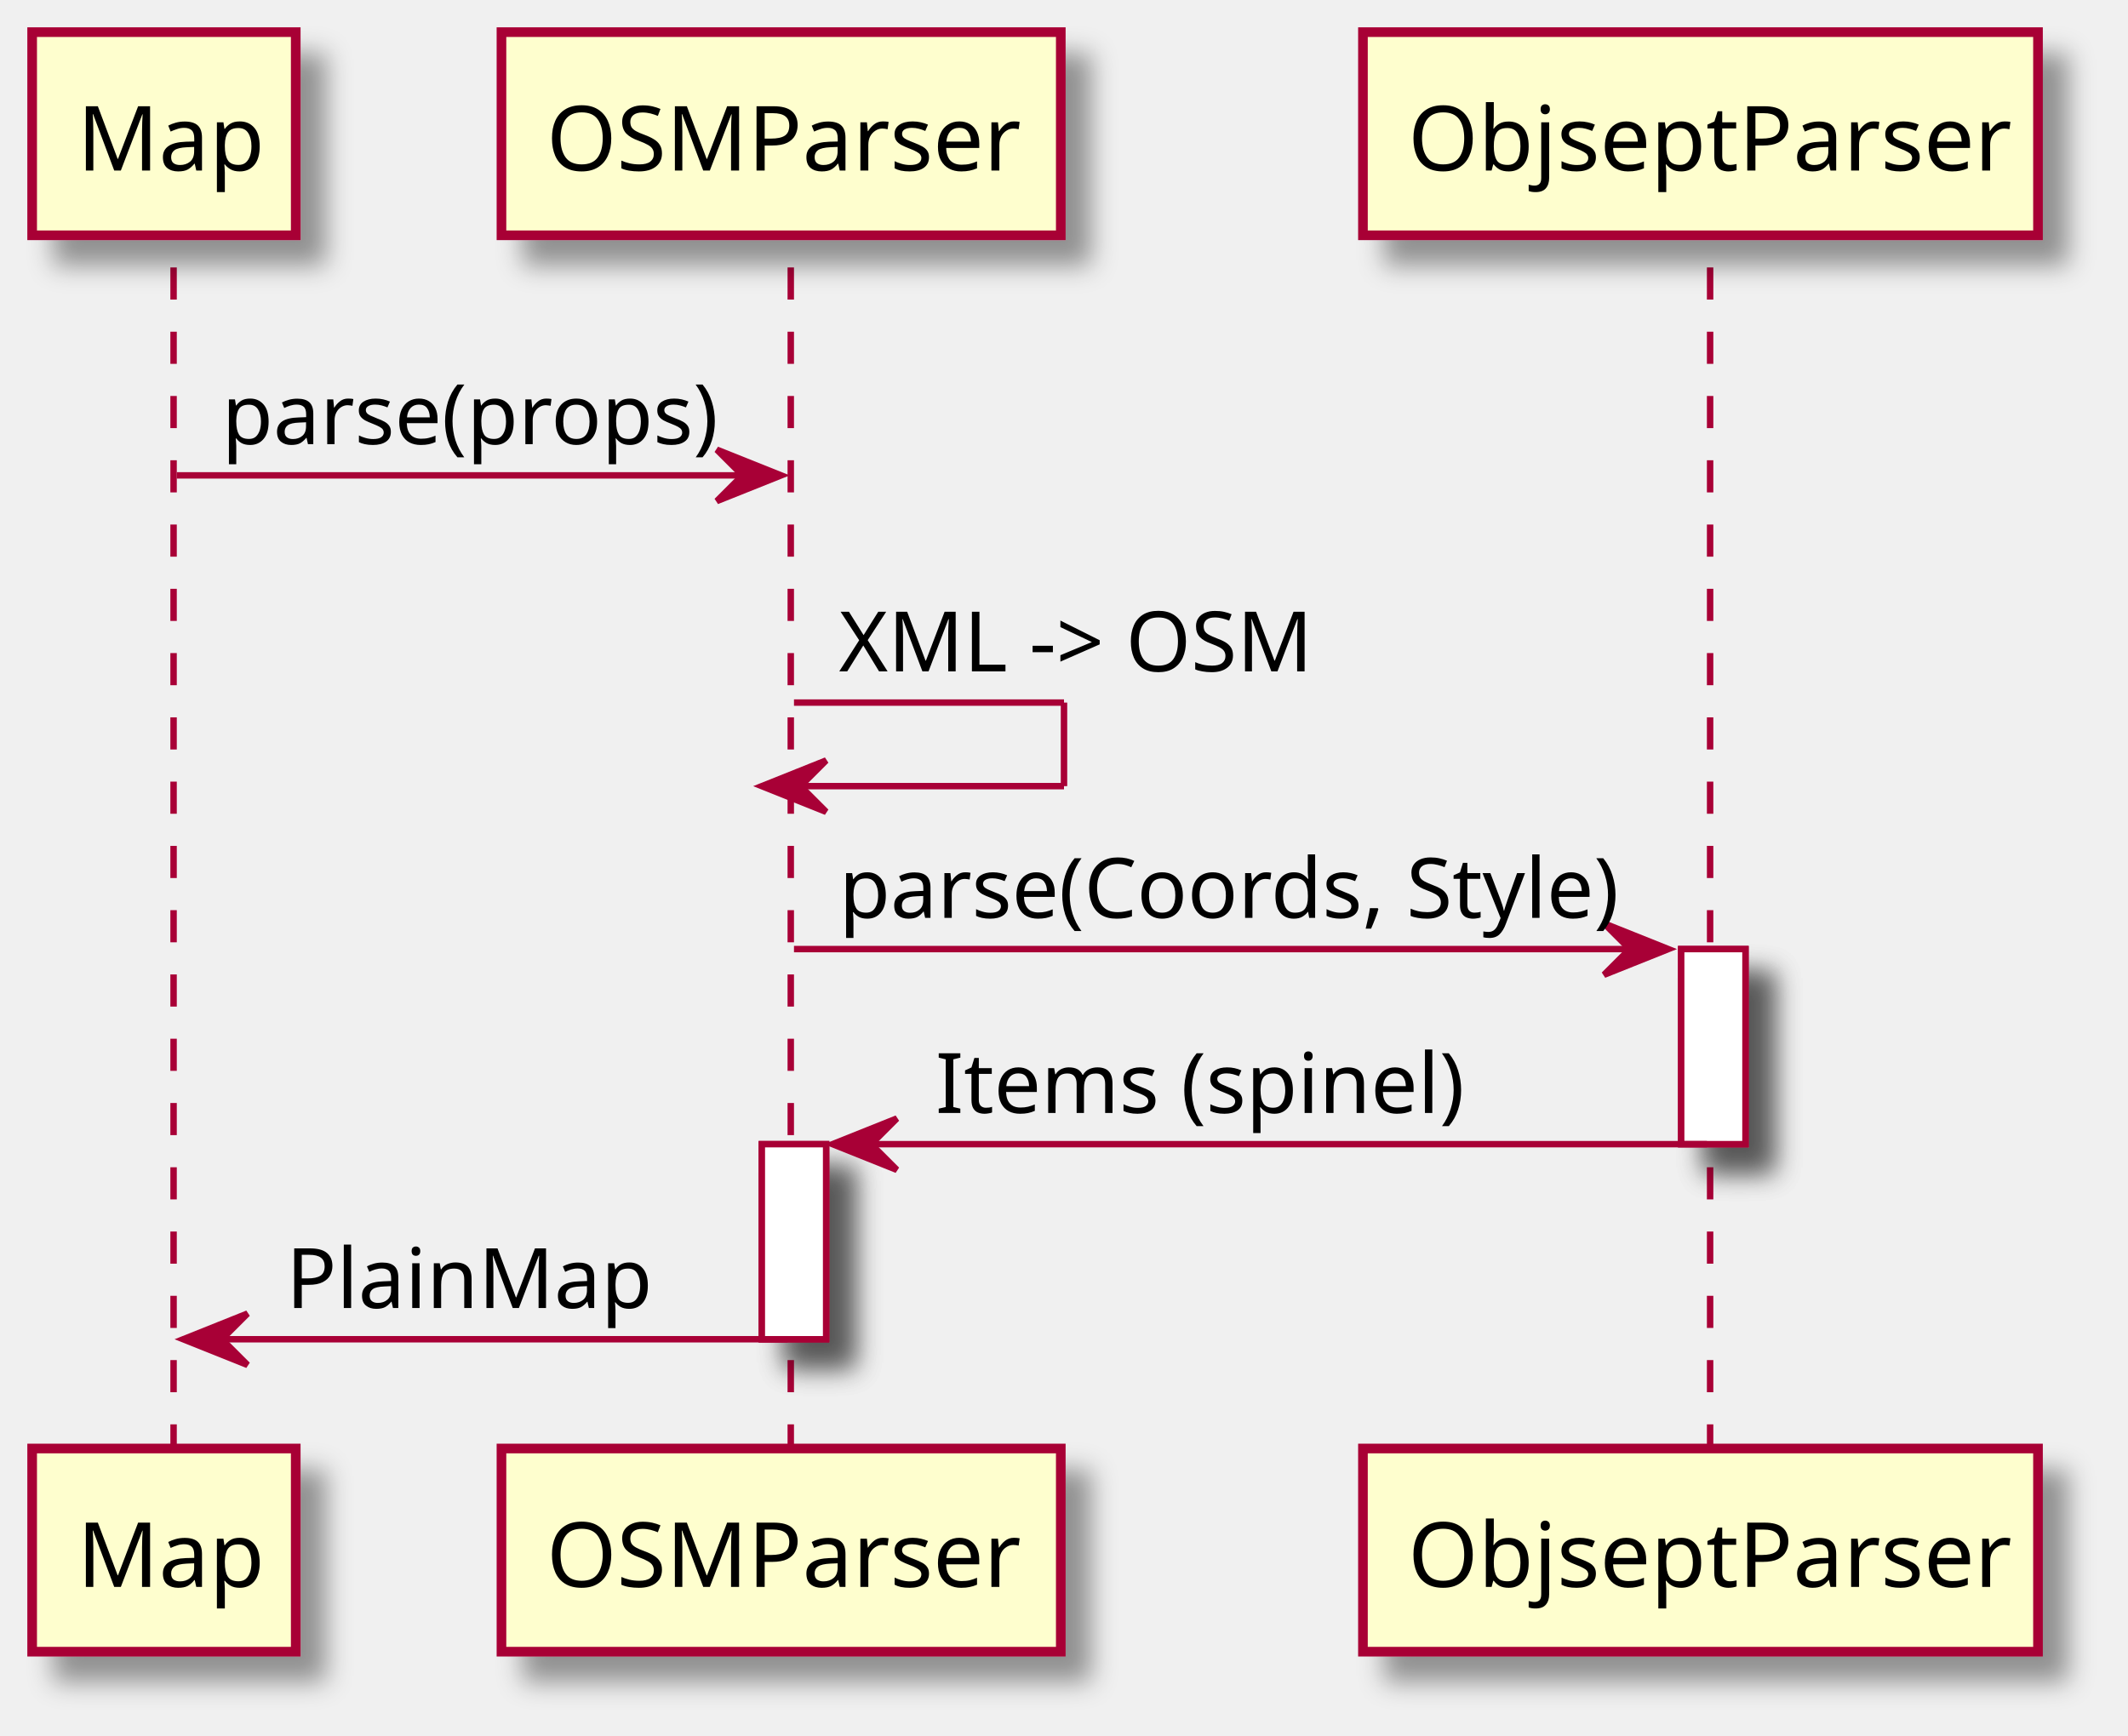
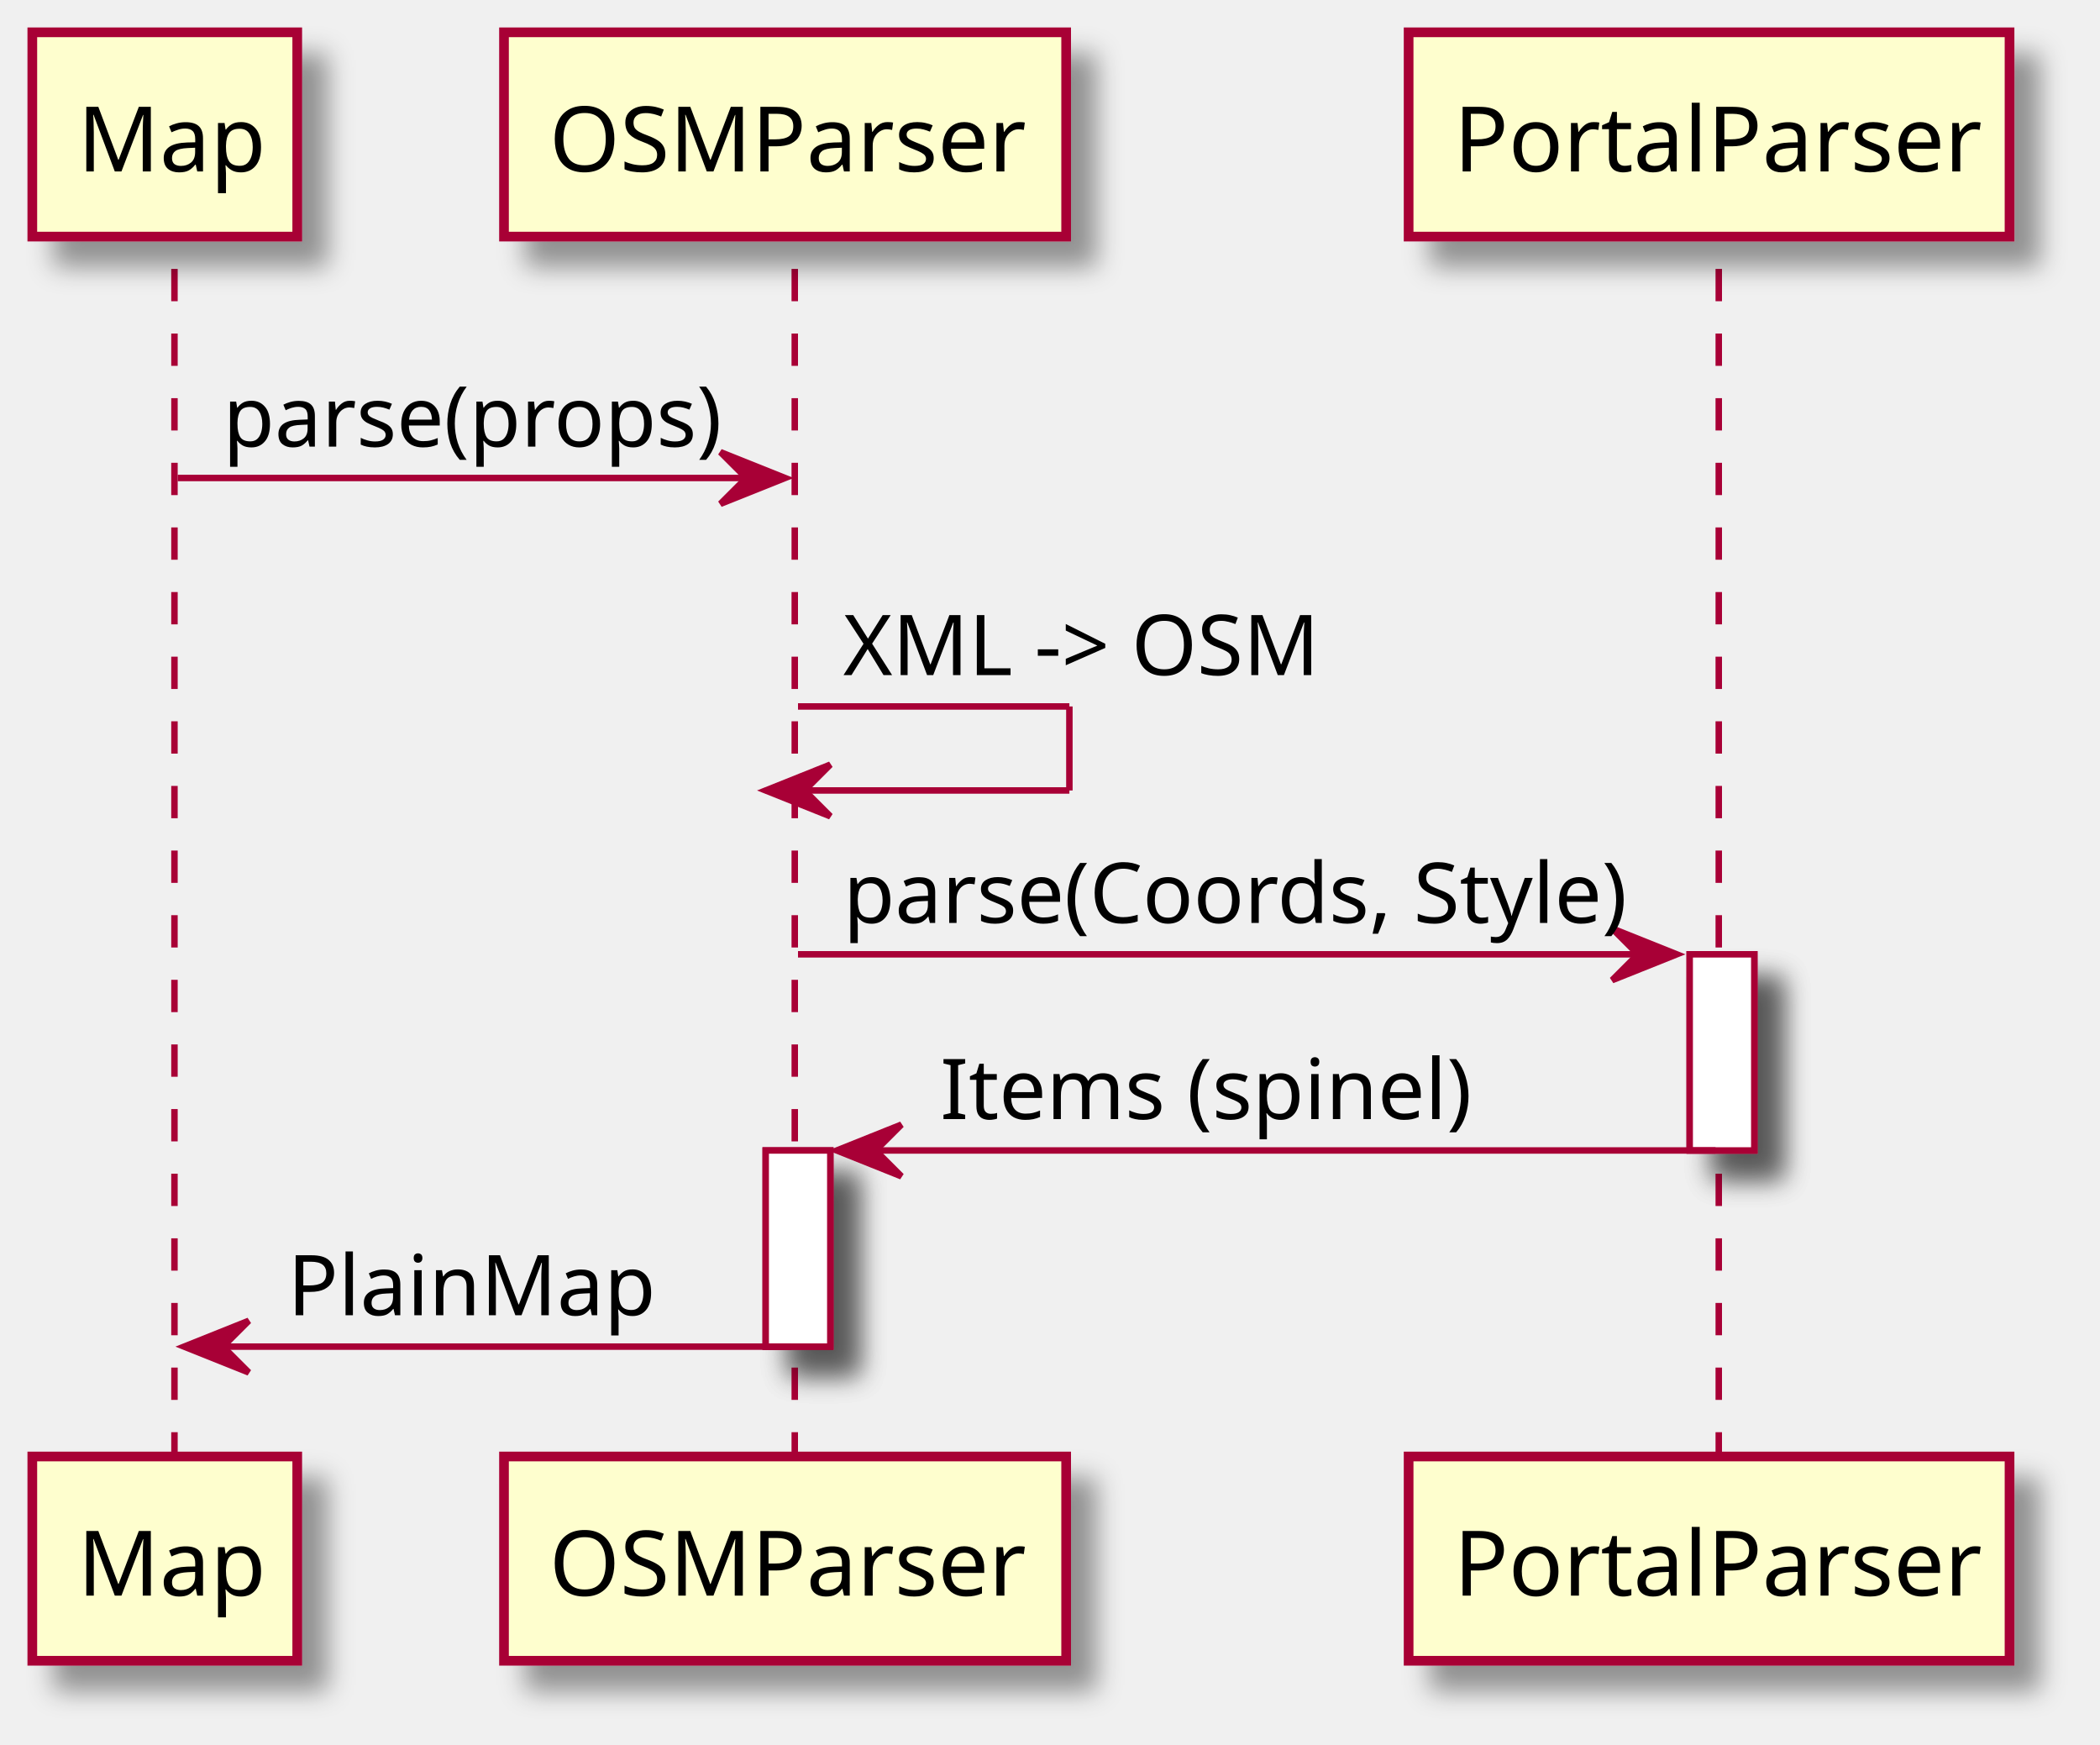
- <svg xmlns="http://www.w3.org/2000/svg" contentScriptType="application/ecmascript" contentStyleType="text/css" height="270px" preserveAspectRatio="none" style="width:331px;height:270px;" version="1.1" viewBox="0 0 331 270" width="331px" zoomAndPan="magnify">
+ <svg xmlns="http://www.w3.org/2000/svg" contentScriptType="application/ecmascript" contentStyleType="text/css" height="270px" preserveAspectRatio="none" style="width:325px;height:270px;" version="1.1" viewBox="0 0 325 270" width="325px" zoomAndPan="magnify">
  <defs>
-     <filter height="300%" id="f11btcj11k42ff" width="300%" x="-1" y="-1">
+     <filter height="300%" id="fnuvofzyq1xyb" width="300%" x="-1" y="-1">
      <feGaussianBlur result="blurOut" stdDeviation="2.0" />
      <feColorMatrix in="blurOut" result="blurOut2" type="matrix" values="0 0 0 0 0 0 0 0 0 0 0 0 0 0 0 0 0 0 .4 0" />
      <feOffset dx="4.0" dy="4.0" in="blurOut2" result="blurOut3" />
      <feBlend in="SourceGraphic" in2="blurOut3" mode="normal" />
    </filter>
  </defs>
  <g>
-     <rect fill="#FFFFFF" filter="url(#f11btcj11k42ff)" height="30.352" style="stroke:#A80036;stroke-width:1.0;" width="10" x="118.5" y="178.016" />
-     <rect fill="#FFFFFF" filter="url(#f11btcj11k42ff)" height="30.352" style="stroke:#A80036;stroke-width:1.0;" width="10" x="261.5" y="147.664" />
+     <rect fill="#FFFFFF" filter="url(#fnuvofzyq1xyb)" height="30.352" style="stroke:#A80036;stroke-width:1.0;" width="10" x="118.5" y="178.016" />
+     <rect fill="#FFFFFF" filter="url(#fnuvofzyq1xyb)" height="30.352" style="stroke:#A80036;stroke-width:1.0;" width="10" x="261.5" y="147.664" />
    <line style="stroke:#A80036;stroke-width:1.0;stroke-dasharray:5.0,5.0;" x1="27" x2="27" y1="41.609" y2="226.367" />
    <line style="stroke:#A80036;stroke-width:1.0;stroke-dasharray:5.0,5.0;" x1="123" x2="123" y1="41.609" y2="226.367" />
    <line style="stroke:#A80036;stroke-width:1.0;stroke-dasharray:5.0,5.0;" x1="266" x2="266" y1="41.609" y2="226.367" />
-     <rect fill="#FEFECE" filter="url(#f11btcj11k42ff)" height="31.609" style="stroke:#A80036;stroke-width:1.5;" width="41" x="5" y="5" />
+     <rect fill="#FEFECE" filter="url(#fnuvofzyq1xyb)" height="31.609" style="stroke:#A80036;stroke-width:1.5;" width="41" x="5" y="5" />
    <text fill="#000000" font-family="sans-serif" font-size="14" lengthAdjust="spacing" textLength="27" x="12" y="26.533">Map</text>
-     <rect fill="#FEFECE" filter="url(#f11btcj11k42ff)" height="31.609" style="stroke:#A80036;stroke-width:1.5;" width="41" x="5" y="225.367" />
+     <rect fill="#FEFECE" filter="url(#fnuvofzyq1xyb)" height="31.609" style="stroke:#A80036;stroke-width:1.5;" width="41" x="5" y="225.367" />
    <text fill="#000000" font-family="sans-serif" font-size="14" lengthAdjust="spacing" textLength="27" x="12" y="246.9">Map</text>
-     <rect fill="#FEFECE" filter="url(#f11btcj11k42ff)" height="31.609" style="stroke:#A80036;stroke-width:1.5;" width="87" x="78" y="5" />
+     <rect fill="#FEFECE" filter="url(#fnuvofzyq1xyb)" height="31.609" style="stroke:#A80036;stroke-width:1.5;" width="87" x="78" y="5" />
    <text fill="#000000" font-family="sans-serif" font-size="14" lengthAdjust="spacing" textLength="73" x="85" y="26.533">OSMParser</text>
-     <rect fill="#FEFECE" filter="url(#f11btcj11k42ff)" height="31.609" style="stroke:#A80036;stroke-width:1.5;" width="87" x="78" y="225.367" />
+     <rect fill="#FEFECE" filter="url(#fnuvofzyq1xyb)" height="31.609" style="stroke:#A80036;stroke-width:1.5;" width="87" x="78" y="225.367" />
    <text fill="#000000" font-family="sans-serif" font-size="14" lengthAdjust="spacing" textLength="73" x="85" y="246.9">OSMParser</text>
-     <rect fill="#FEFECE" filter="url(#f11btcj11k42ff)" height="31.609" style="stroke:#A80036;stroke-width:1.5;" width="105" x="212" y="5" />
-     <text fill="#000000" font-family="sans-serif" font-size="14" lengthAdjust="spacing" textLength="91" x="219" y="26.533">ObjseptParser</text>
-     <rect fill="#FEFECE" filter="url(#f11btcj11k42ff)" height="31.609" style="stroke:#A80036;stroke-width:1.5;" width="105" x="212" y="225.367" />
-     <text fill="#000000" font-family="sans-serif" font-size="14" lengthAdjust="spacing" textLength="91" x="219" y="246.9">ObjseptParser</text>
-     <rect fill="#FFFFFF" filter="url(#f11btcj11k42ff)" height="30.352" style="stroke:#A80036;stroke-width:1.0;" width="10" x="118.5" y="178.016" />
-     <rect fill="#FFFFFF" filter="url(#f11btcj11k42ff)" height="30.352" style="stroke:#A80036;stroke-width:1.0;" width="10" x="261.5" y="147.664" />
+     <rect fill="#FEFECE" filter="url(#fnuvofzyq1xyb)" height="31.609" style="stroke:#A80036;stroke-width:1.5;" width="93" x="218" y="5" />
+     <text fill="#000000" font-family="sans-serif" font-size="14" lengthAdjust="spacing" textLength="79" x="225" y="26.533">PortalParser</text>
+     <rect fill="#FEFECE" filter="url(#fnuvofzyq1xyb)" height="31.609" style="stroke:#A80036;stroke-width:1.5;" width="93" x="218" y="225.367" />
+     <text fill="#000000" font-family="sans-serif" font-size="14" lengthAdjust="spacing" textLength="79" x="225" y="246.9">PortalParser</text>
+     <rect fill="#FFFFFF" filter="url(#fnuvofzyq1xyb)" height="30.352" style="stroke:#A80036;stroke-width:1.0;" width="10" x="118.5" y="178.016" />
+     <rect fill="#FFFFFF" filter="url(#fnuvofzyq1xyb)" height="30.352" style="stroke:#A80036;stroke-width:1.0;" width="10" x="261.5" y="147.664" />
    <polygon fill="#A80036" points="111.5,69.961,121.5,73.961,111.5,77.961,115.5,73.961" style="stroke:#A80036;stroke-width:1.0;" />
    <line style="stroke:#A80036;stroke-width:1.0;" x1="27.5" x2="117.5" y1="73.961" y2="73.961" />
    <text fill="#000000" font-family="sans-serif" font-size="13" lengthAdjust="spacing" textLength="72" x="34.5" y="69.105">parse(props)</text>
    <line style="stroke:#A80036;stroke-width:1.0;" x1="123.5" x2="165.5" y1="109.312" y2="109.312" />
    <line style="stroke:#A80036;stroke-width:1.0;" x1="165.5" x2="165.5" y1="109.312" y2="122.312" />
    <line style="stroke:#A80036;stroke-width:1.0;" x1="118.5" x2="165.5" y1="122.312" y2="122.312" />
    <polygon fill="#A80036" points="128.5,118.312,118.5,122.312,128.5,126.312,124.5,122.312" style="stroke:#A80036;stroke-width:1.0;" />
    <text fill="#000000" font-family="sans-serif" font-size="13" lengthAdjust="spacing" textLength="75" x="130.5" y="104.456">XML -&gt; OSM</text>
    <polygon fill="#A80036" points="249.5,143.664,259.5,147.664,249.5,151.664,253.5,147.664" style="stroke:#A80036;stroke-width:1.0;" />
    <line style="stroke:#A80036;stroke-width:1.0;" x1="123.5" x2="255.5" y1="147.664" y2="147.664" />
    <text fill="#000000" font-family="sans-serif" font-size="13" lengthAdjust="spacing" textLength="119" x="130.5" y="142.808">parse(Coords, Style)</text>
    <polygon fill="#A80036" points="139.5,174.016,129.5,178.016,139.5,182.016,135.5,178.016" style="stroke:#A80036;stroke-width:1.0;" />
    <line style="stroke:#A80036;stroke-width:1.0;" x1="133.5" x2="265.5" y1="178.016" y2="178.016" />
    <text fill="#000000" font-family="sans-serif" font-size="13" lengthAdjust="spacing" textLength="78" x="145.5" y="173.159">Items (spinel)</text>
    <polygon fill="#A80036" points="38.5,204.367,28.5,208.367,38.5,212.367,34.5,208.367" style="stroke:#A80036;stroke-width:1.0;" />
    <line style="stroke:#A80036;stroke-width:1.0;" x1="32.5" x2="122.5" y1="208.367" y2="208.367" />
    <text fill="#000000" font-family="sans-serif" font-size="13" lengthAdjust="spacing" textLength="54" x="44.5" y="203.511">PlainMap</text>
  </g>
</svg>
